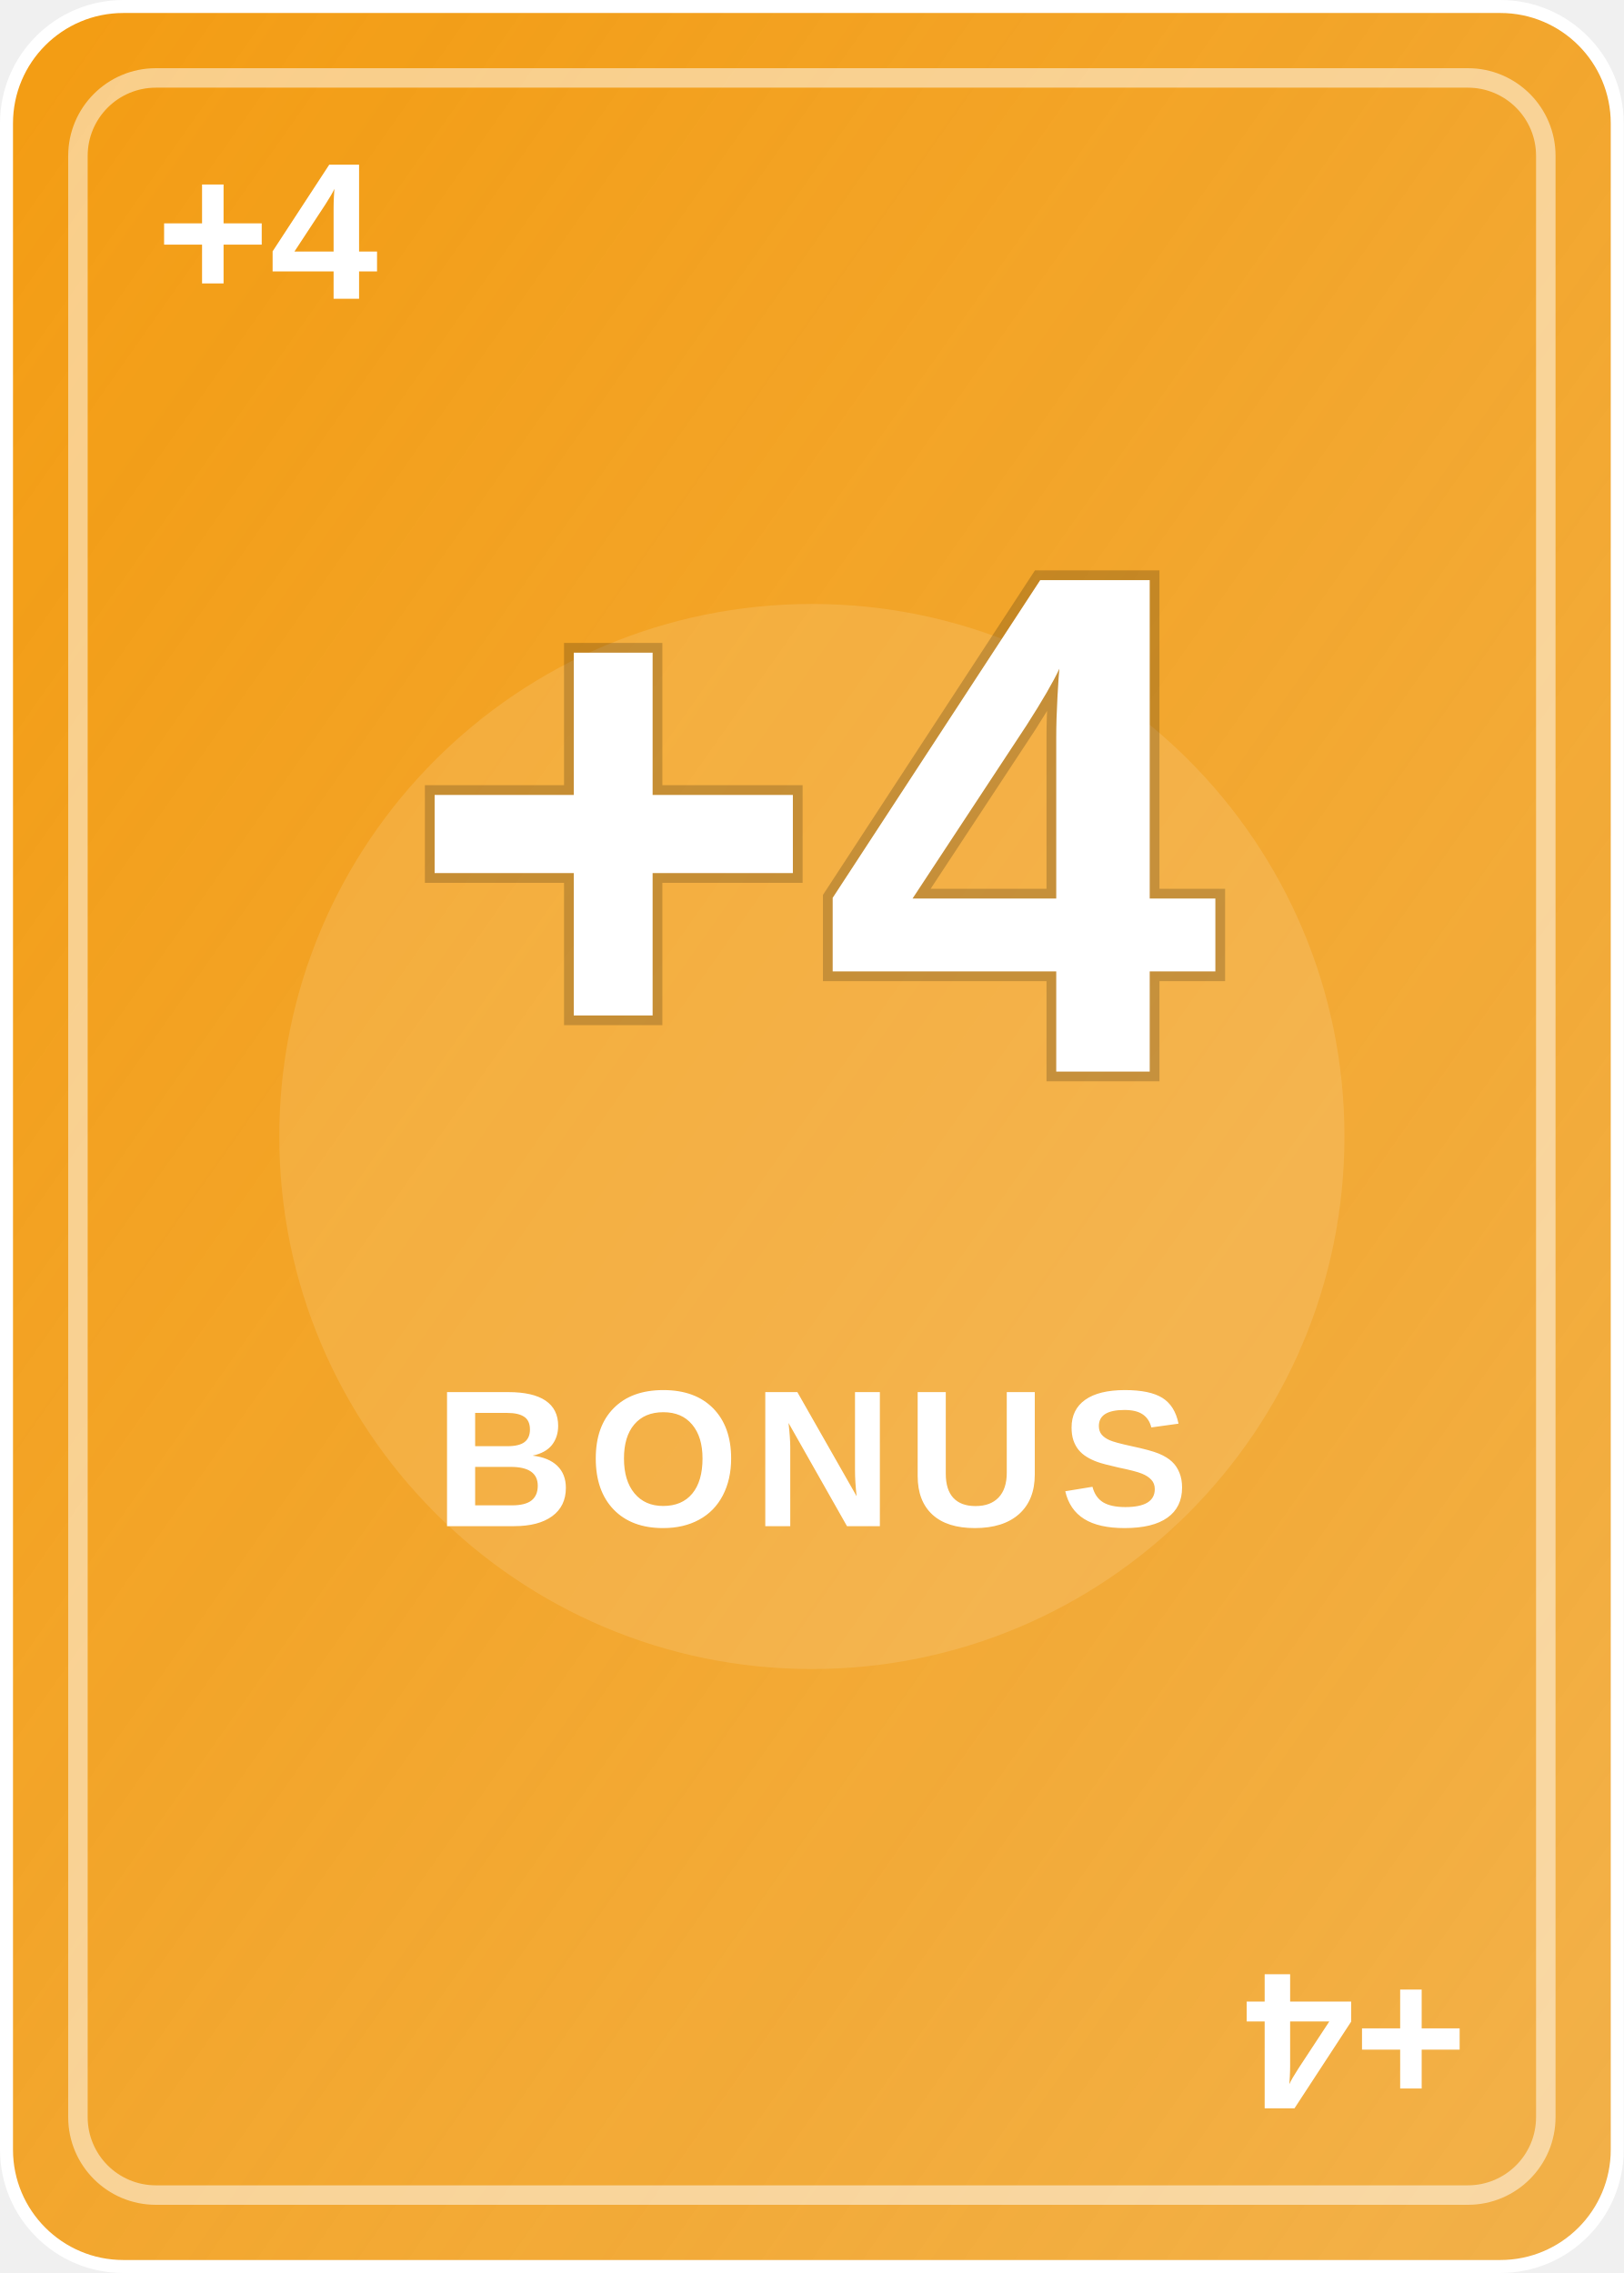
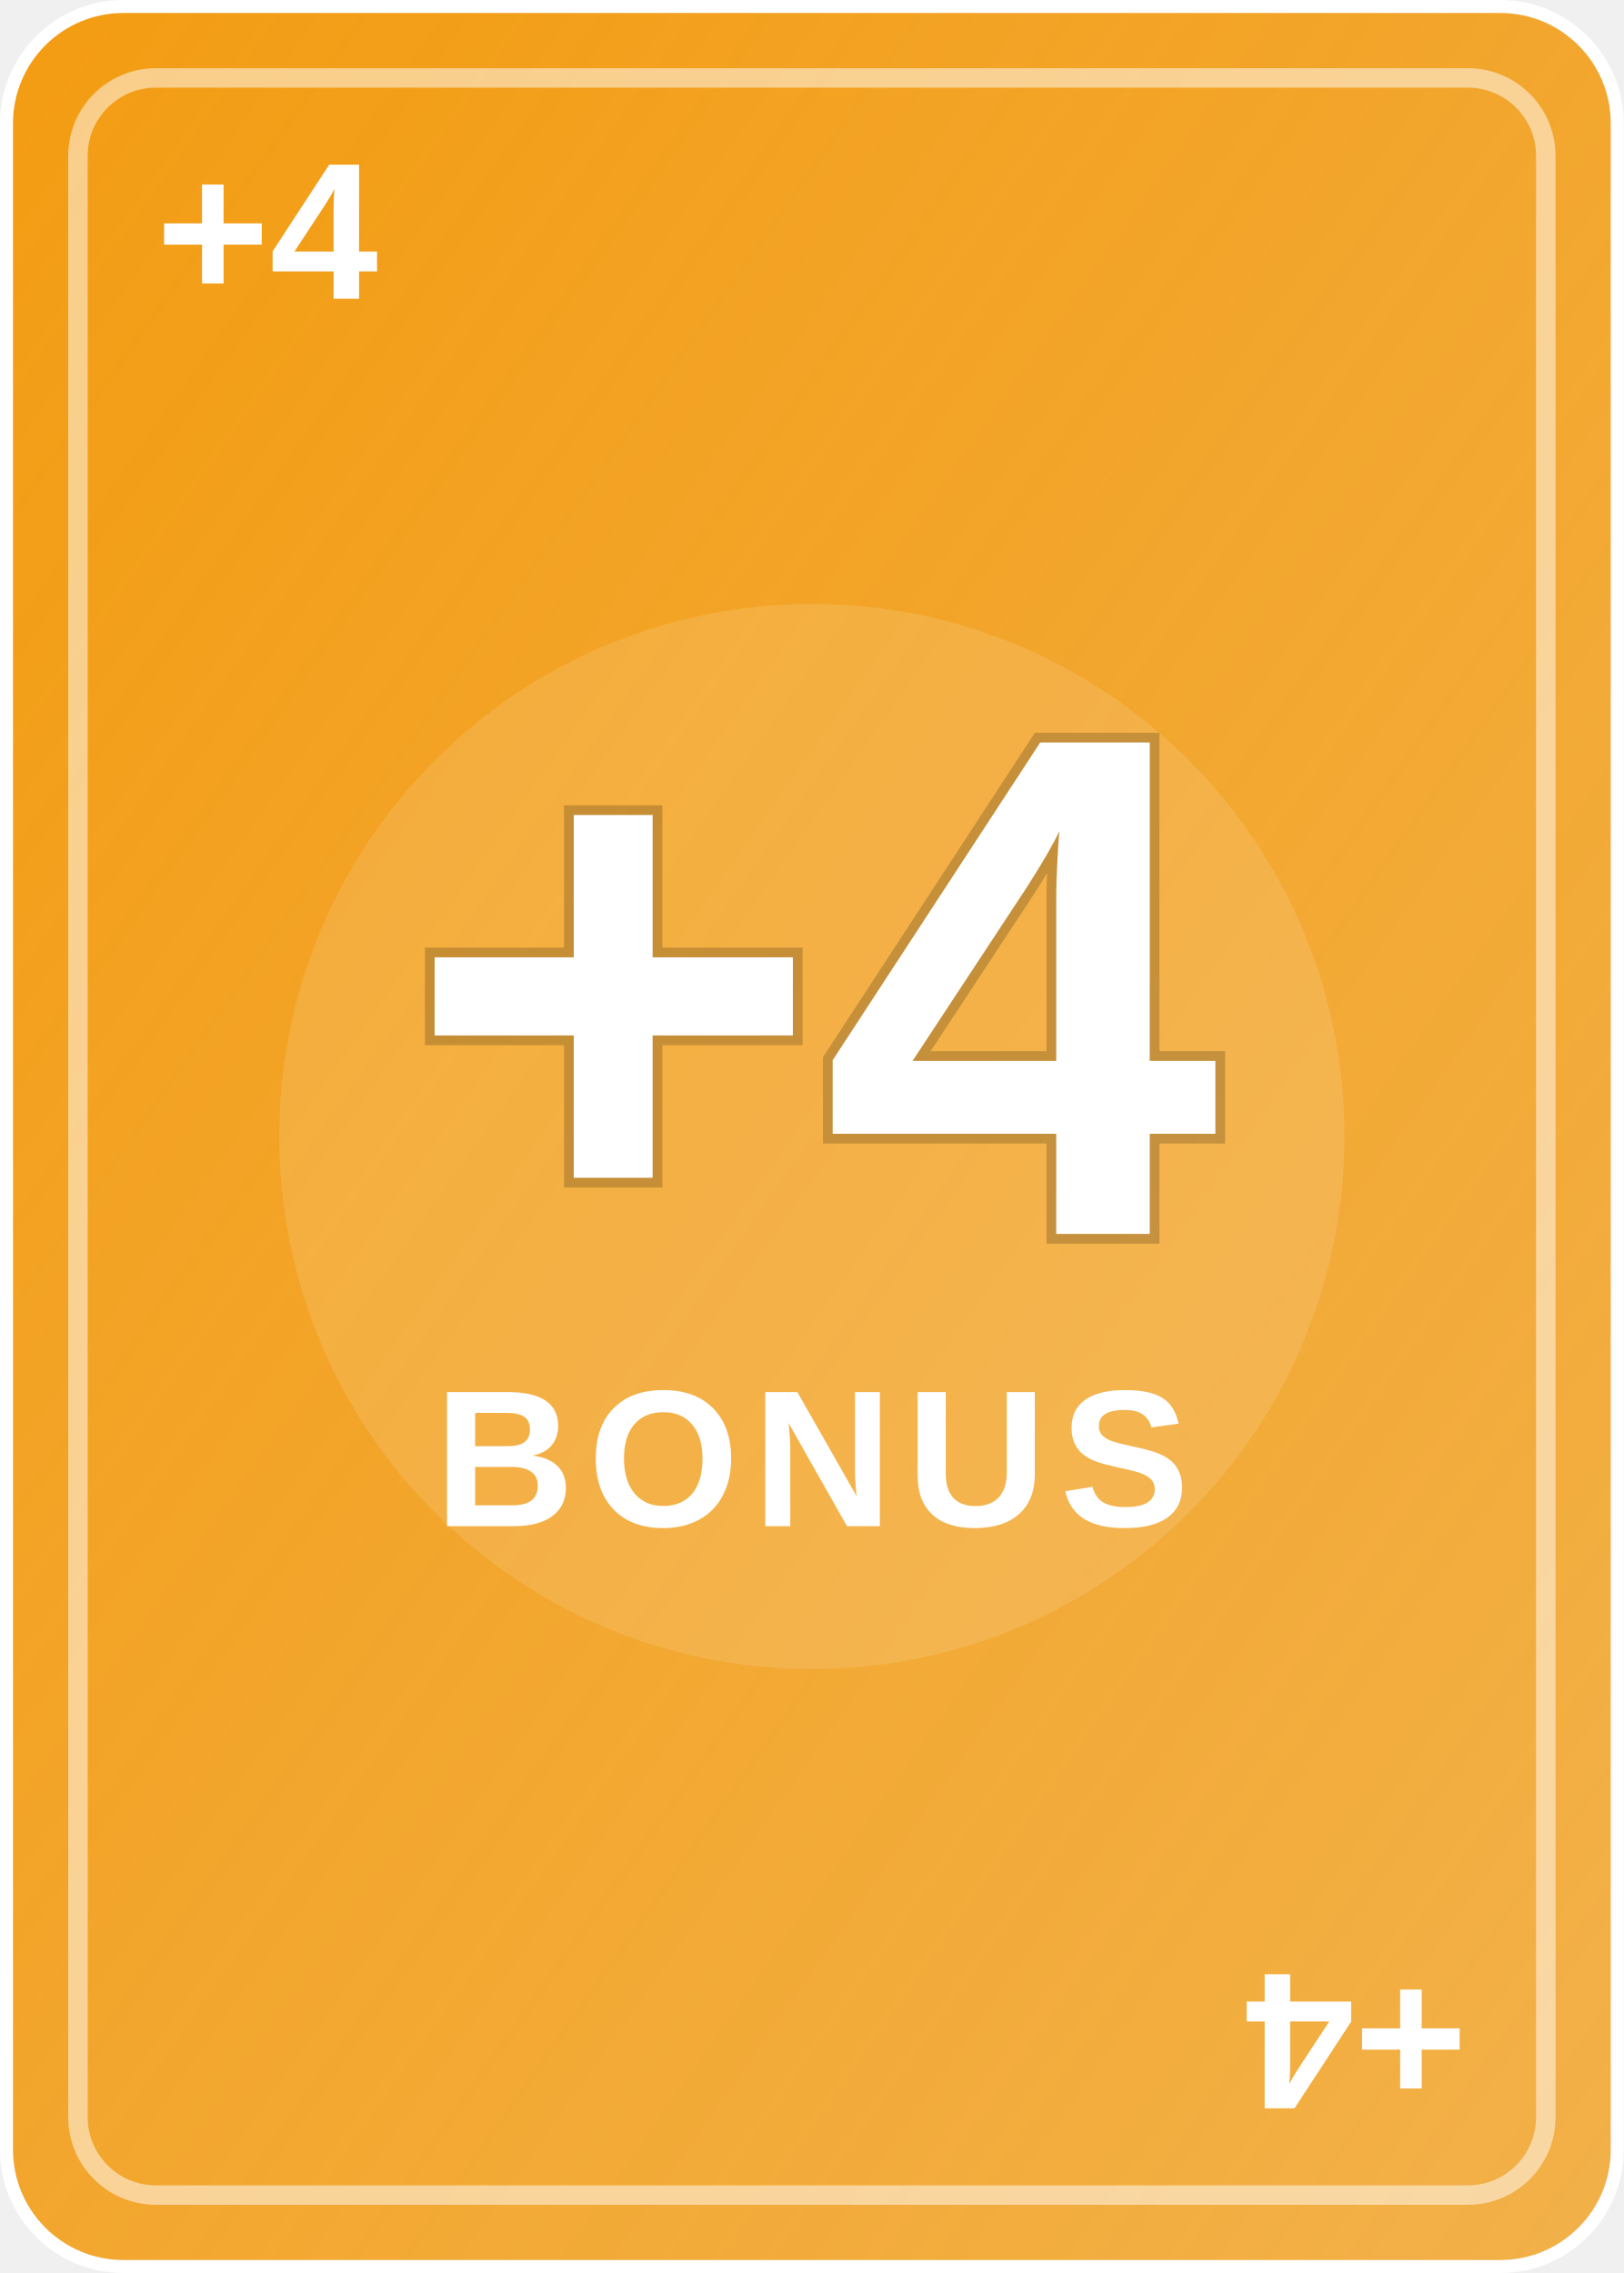
<svg xmlns="http://www.w3.org/2000/svg" width="250" height="350" viewBox="0 0 250 350">
  <defs>
    <linearGradient id="bg" x1="0" y1="0" x2="1" y2="1">
      <stop offset="0" stop-color="#f39c12" />
      <stop offset="1" stop-color="#f39c12" stop-opacity="0.75" />
    </linearGradient>
  </defs>
  <rect x="1" y="1" width="248" height="348" rx="18" fill="url(#bg)" stroke="#ffffff" stroke-width="2" />
  <rect x="12" y="12" width="226" height="326" rx="12" fill="none" stroke="#ffffff" stroke-width="3" stroke-opacity="0.5" />
  <circle cx="125" cy="175" r="82" fill="#ffffff" fill-opacity="0.12" />
  <text x="24" y="46" font-family="Arial, sans-serif" font-size="30" font-weight="bold" fill="#ffffff">+4</text>
-   <text x="24" y="46" font-family="Arial, sans-serif" font-size="30" font-weight="bold" fill="#ffffff" transform="rotate(180 125.0 175.0)">+4</text>
-   <text x="125" y="165" font-family="Arial, sans-serif" font-size="110" font-weight="bold" fill="#ffffff" text-anchor="middle" stroke="#00000030" stroke-width="3" paint-order="stroke">+4</text>
+   <text x="24" y="46" font-family="Arial, sans-serif" font-size="30" font-weight="bold" fill="#ffffff" transform="rotate(180 125 175)">+4</text>
+   <text x="125" y="190" font-family="Arial, sans-serif" font-size="110" font-weight="bold" fill="#ffffff" text-anchor="middle" stroke="#00000030" stroke-width="3" paint-order="stroke">+4</text>
  <text x="125" y="235" font-family="Arial, sans-serif" font-size="30" font-weight="bold" fill="#ffffff" text-anchor="middle" letter-spacing="2">BONUS</text>
</svg>
